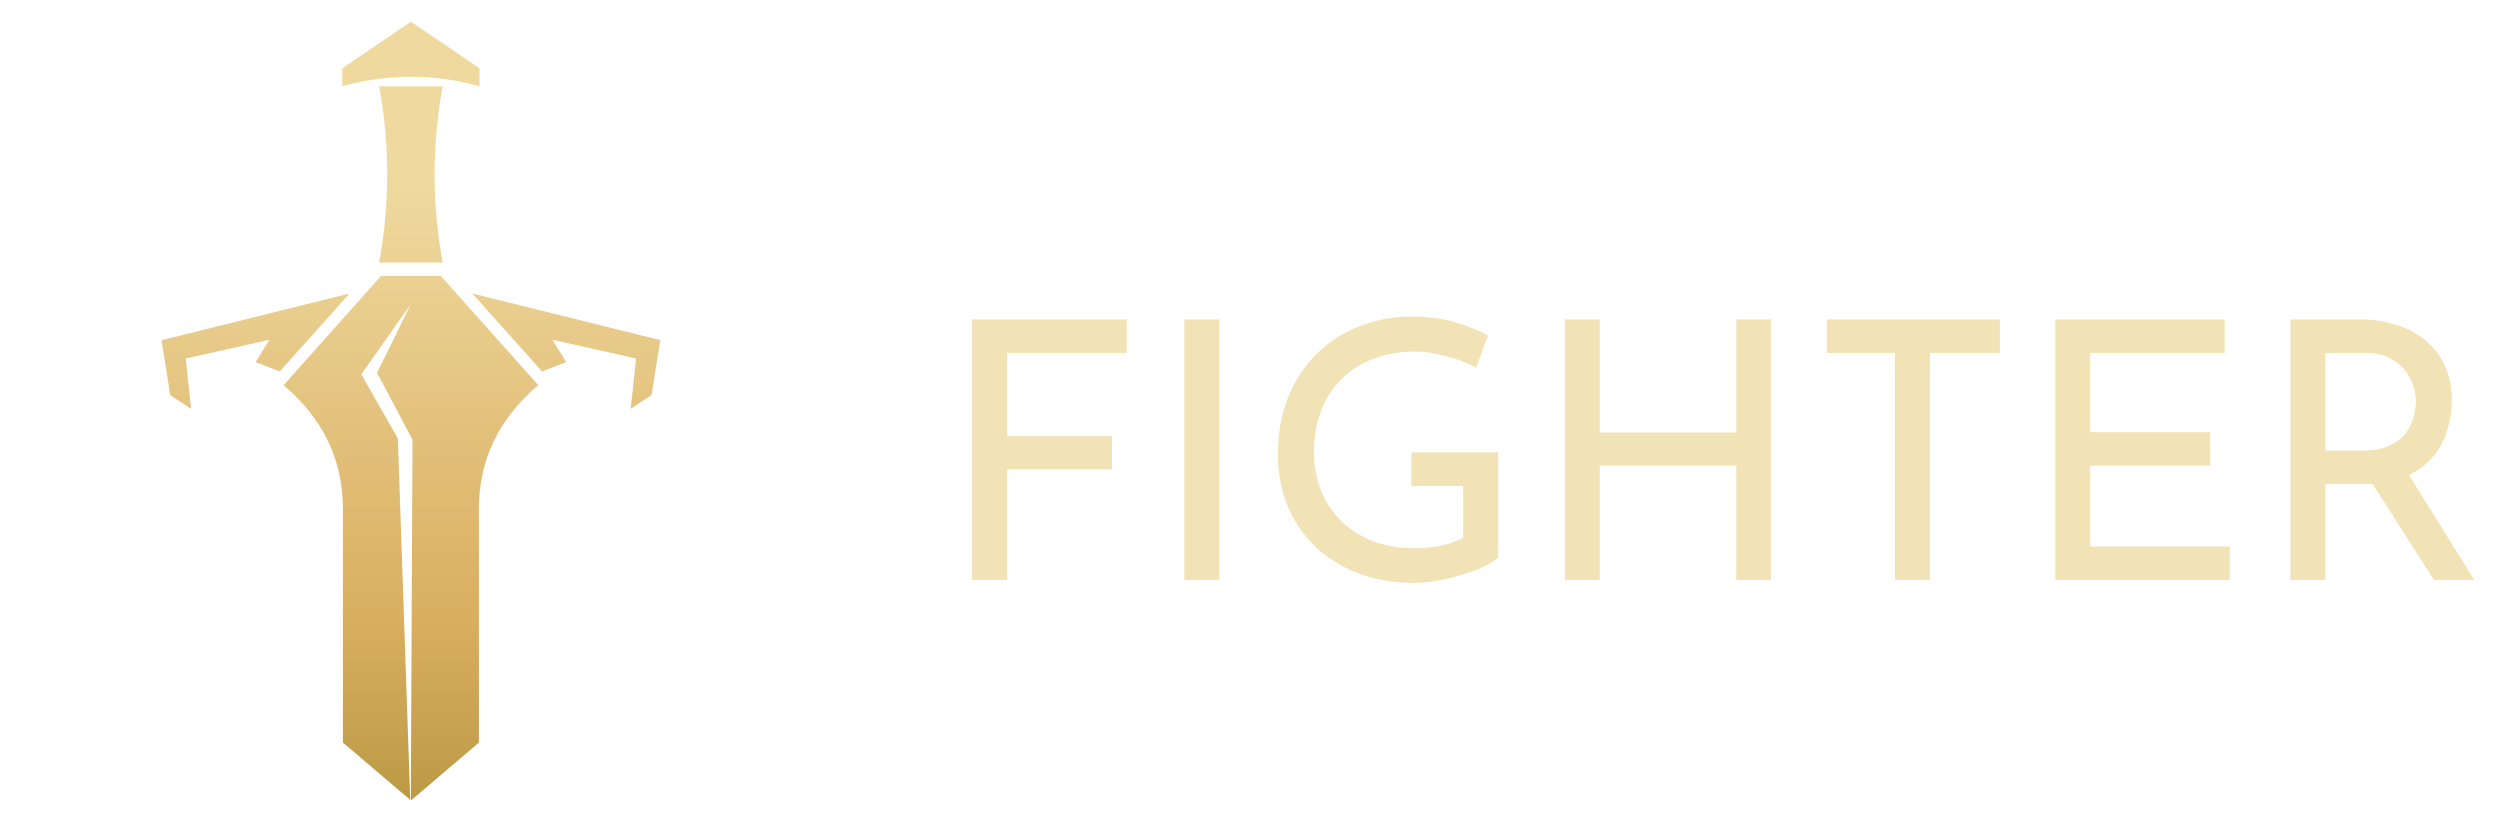
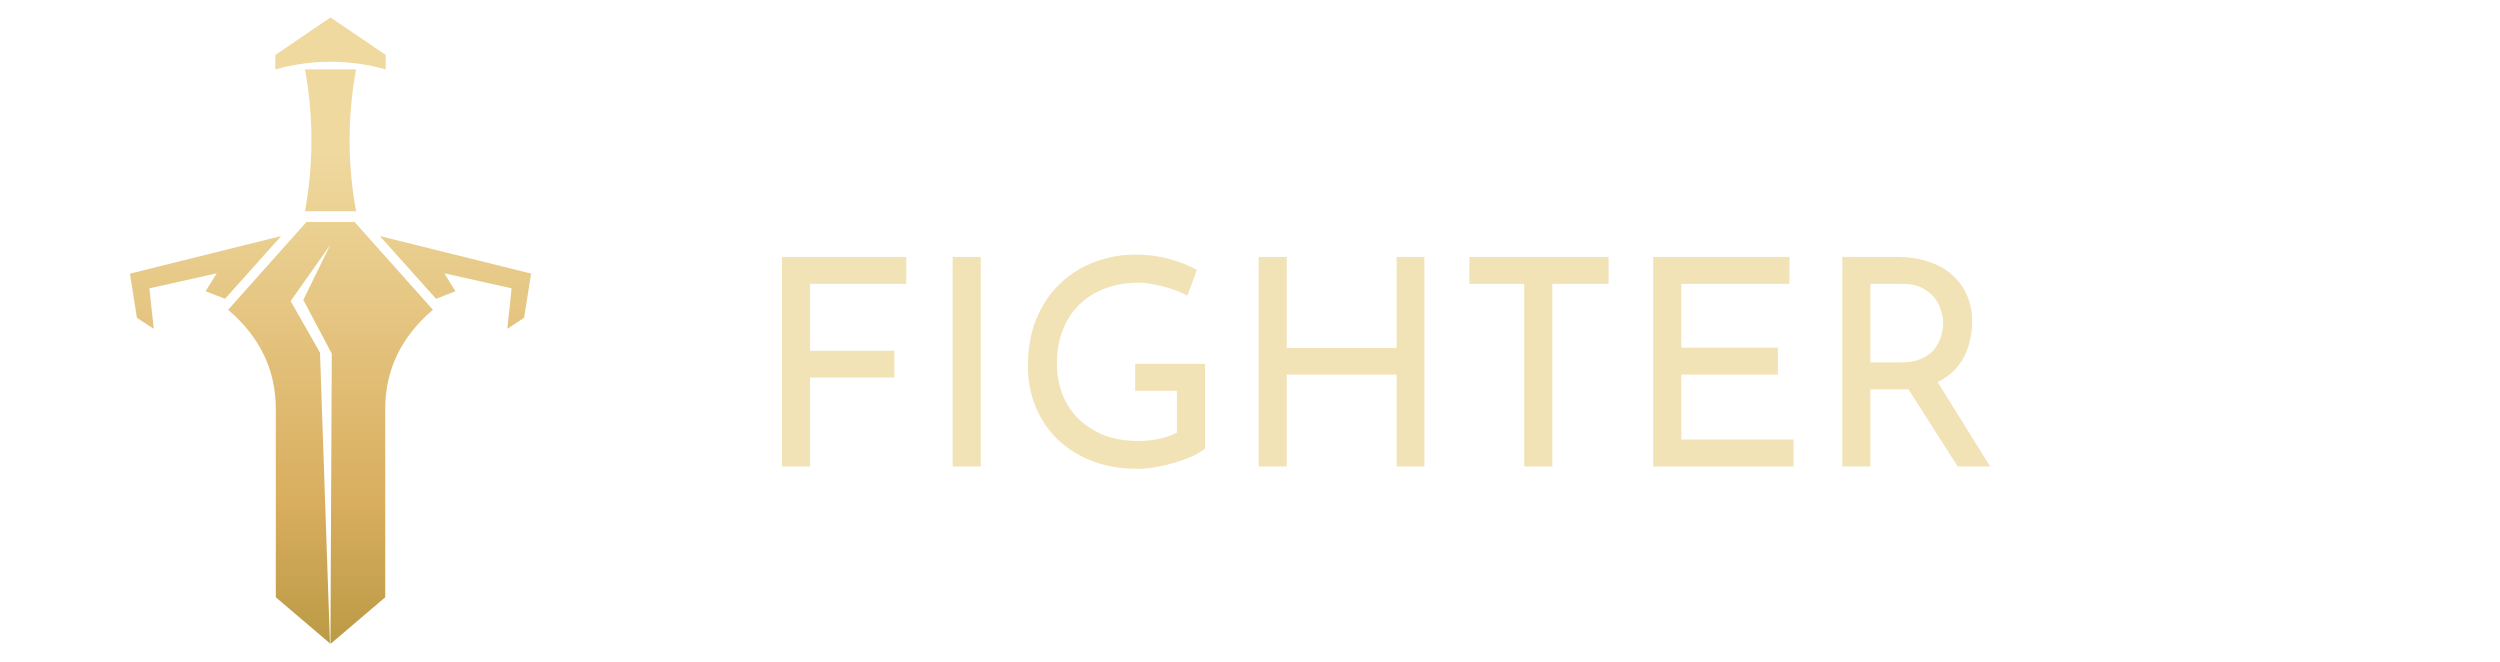
- <svg xmlns="http://www.w3.org/2000/svg" width="222" height="73" viewBox="0 0 222 73" fill="none">
-   <path d="M30.396 6.067L36.49 1.925L42.583 6.067V7.665C40.163 6.973 38.034 6.82 36.49 6.82C33.969 6.82 31.879 7.242 30.396 7.665V6.067ZM39.31 23.318H33.67C34.038 21.327 34.384 18.653 34.384 15.495C34.384 13.436 34.238 10.731 33.67 7.665H39.31C38.941 9.663 38.595 12.329 38.595 15.495C38.595 17.547 38.741 20.252 39.31 23.318ZM42.529 45.148C42.529 49.447 42.529 56.378 42.529 65.942L36.49 71.083H36.482L36.628 39.039L33.485 33.107L36.474 27.014L32.087 33.238L35.329 38.94L36.428 71.029L30.45 65.942C30.45 56.378 30.45 49.447 30.45 45.148C30.45 40.845 28.695 37.195 25.186 34.199L33.839 24.501H36.49H39.141L47.793 34.199C44.284 37.195 42.529 40.845 42.529 45.148ZM56.008 36.304L56.484 31.832L49.053 30.172L50.283 32.154L48.139 32.984L41.938 26.061L58.636 30.203L57.859 35.082L56.008 36.304ZM15.12 35.09L14.344 30.21L31.042 26.061L24.84 32.984L22.697 32.154L23.926 30.172L16.495 31.832L16.972 36.304L15.12 35.09Z" fill="url(#paint0_linear_103_16278)" />
+ <svg xmlns="http://www.w3.org/2000/svg" width="276" height="73" viewBox="0 0 276 73" fill="none">
+   <path d="M30.396 6.067L36.489 1.925L42.583 6.067V7.665C40.162 6.973 38.034 6.82 36.489 6.82C33.969 6.82 31.879 7.242 30.396 7.665V6.067ZM39.309 23.318H33.669C34.038 21.327 34.384 18.653 34.384 15.495C34.384 13.436 34.238 10.731 33.669 7.665H39.309C38.94 9.663 38.595 12.329 38.595 15.495C38.595 17.547 38.741 20.252 39.309 23.318ZM42.529 45.148C42.529 49.447 42.529 56.378 42.529 65.942L36.489 71.083H36.481L36.627 39.039L33.485 33.107L36.474 27.014L32.086 33.238L35.329 38.94L36.428 71.029L30.449 65.942C30.449 56.378 30.449 49.447 30.449 45.148C30.449 40.845 28.695 37.195 25.186 34.199L33.838 24.501H36.489H39.14L47.793 34.199C44.283 37.195 42.529 40.845 42.529 45.148ZM56.007 36.304L56.483 31.832L49.053 30.172L50.282 32.154L48.138 32.984L41.937 26.061L58.635 30.203L57.859 35.082L56.007 36.304ZM15.119 35.09L14.343 30.21L31.041 26.061L24.84 32.984L22.696 32.154L23.925 30.172L16.495 31.832L16.971 36.304L15.119 35.09Z" fill="url(#paint0_linear_66_2089)" />
  <path d="M86.328 28.364H100.056V31.34H89.432V38.732H98.744V41.676H89.432V51.5H86.328V28.364ZM105.172 28.364H108.276V51.5H105.172V28.364ZM133.034 49.516C132.714 49.793 132.266 50.071 131.69 50.348C131.114 50.604 130.474 50.839 129.77 51.052C129.087 51.265 128.372 51.436 127.626 51.564C126.9 51.692 126.218 51.756 125.578 51.756C123.722 51.756 122.047 51.468 120.554 50.892C119.082 50.316 117.812 49.516 116.746 48.492C115.7 47.468 114.89 46.263 114.314 44.876C113.759 43.489 113.482 41.985 113.482 40.364C113.482 38.444 113.791 36.727 114.41 35.212C115.05 33.676 115.914 32.385 117.002 31.34C118.111 30.273 119.38 29.473 120.81 28.94C122.239 28.385 123.754 28.108 125.354 28.108C126.698 28.108 127.946 28.268 129.098 28.588C130.25 28.908 131.263 29.313 132.138 29.804L131.082 32.652C130.655 32.396 130.122 32.161 129.482 31.948C128.863 31.735 128.223 31.564 127.562 31.436C126.9 31.287 126.282 31.212 125.706 31.212C124.34 31.212 123.103 31.425 121.994 31.852C120.884 32.257 119.935 32.855 119.146 33.644C118.356 34.412 117.748 35.351 117.322 36.46C116.895 37.548 116.682 38.775 116.682 40.14C116.682 41.399 116.895 42.551 117.322 43.596C117.748 44.641 118.356 45.548 119.146 46.316C119.935 47.063 120.874 47.649 121.962 48.076C123.071 48.481 124.287 48.684 125.61 48.684C126.399 48.684 127.178 48.609 127.946 48.46C128.714 48.289 129.375 48.055 129.93 47.756V43.148H125.322V40.172H133.034V49.516ZM157.257 28.364V51.5H154.185V41.356H142.057V51.5H138.953V28.364H142.057V38.412H154.185V28.364H157.257ZM162.226 28.364H177.586V31.34H171.378V51.5H168.274V31.34H162.226V28.364ZM182.516 28.364H197.556V31.34H185.62V38.38H196.276V41.356H185.62V48.524H198.003V51.5H182.516V28.364ZM209.535 28.364C210.708 28.364 211.785 28.524 212.767 28.844C213.769 29.143 214.633 29.601 215.359 30.22C216.105 30.817 216.681 31.564 217.087 32.46C217.513 33.335 217.727 34.359 217.727 35.532C217.727 36.449 217.588 37.345 217.311 38.22C217.055 39.095 216.617 39.895 215.999 40.62C215.38 41.324 214.569 41.9 213.567 42.348C212.585 42.775 211.369 42.988 209.919 42.988H206.495V51.5H203.391V28.364H209.535ZM209.855 40.012C210.772 40.012 211.529 39.873 212.127 39.596C212.745 39.319 213.225 38.967 213.567 38.54C213.908 38.092 214.153 37.612 214.303 37.1C214.452 36.588 214.527 36.108 214.527 35.66C214.527 35.191 214.441 34.711 214.271 34.22C214.121 33.708 213.865 33.239 213.503 32.812C213.161 32.385 212.703 32.033 212.127 31.756C211.572 31.479 210.889 31.34 210.079 31.34H206.495V40.012H209.855ZM213.663 41.772L219.711 51.5H216.127L209.983 41.868L213.663 41.772Z" fill="#F1E3B5" />
  <defs>
-     <linearGradient id="paint0_linear_103_16278" x1="36.49" y1="1.925" x2="36.49" y2="71.083" gradientUnits="userSpaceOnUse">
+     <linearGradient id="paint0_linear_66_2089" x1="36.489" y1="1.925" x2="36.489" y2="71.083" gradientUnits="userSpaceOnUse">
      <stop offset="0.214" stop-color="#EFD99F" />
      <stop offset="0.771" stop-color="#D9AE5F" />
      <stop offset="1" stop-color="#BB9A45" />
    </linearGradient>
  </defs>
</svg>
